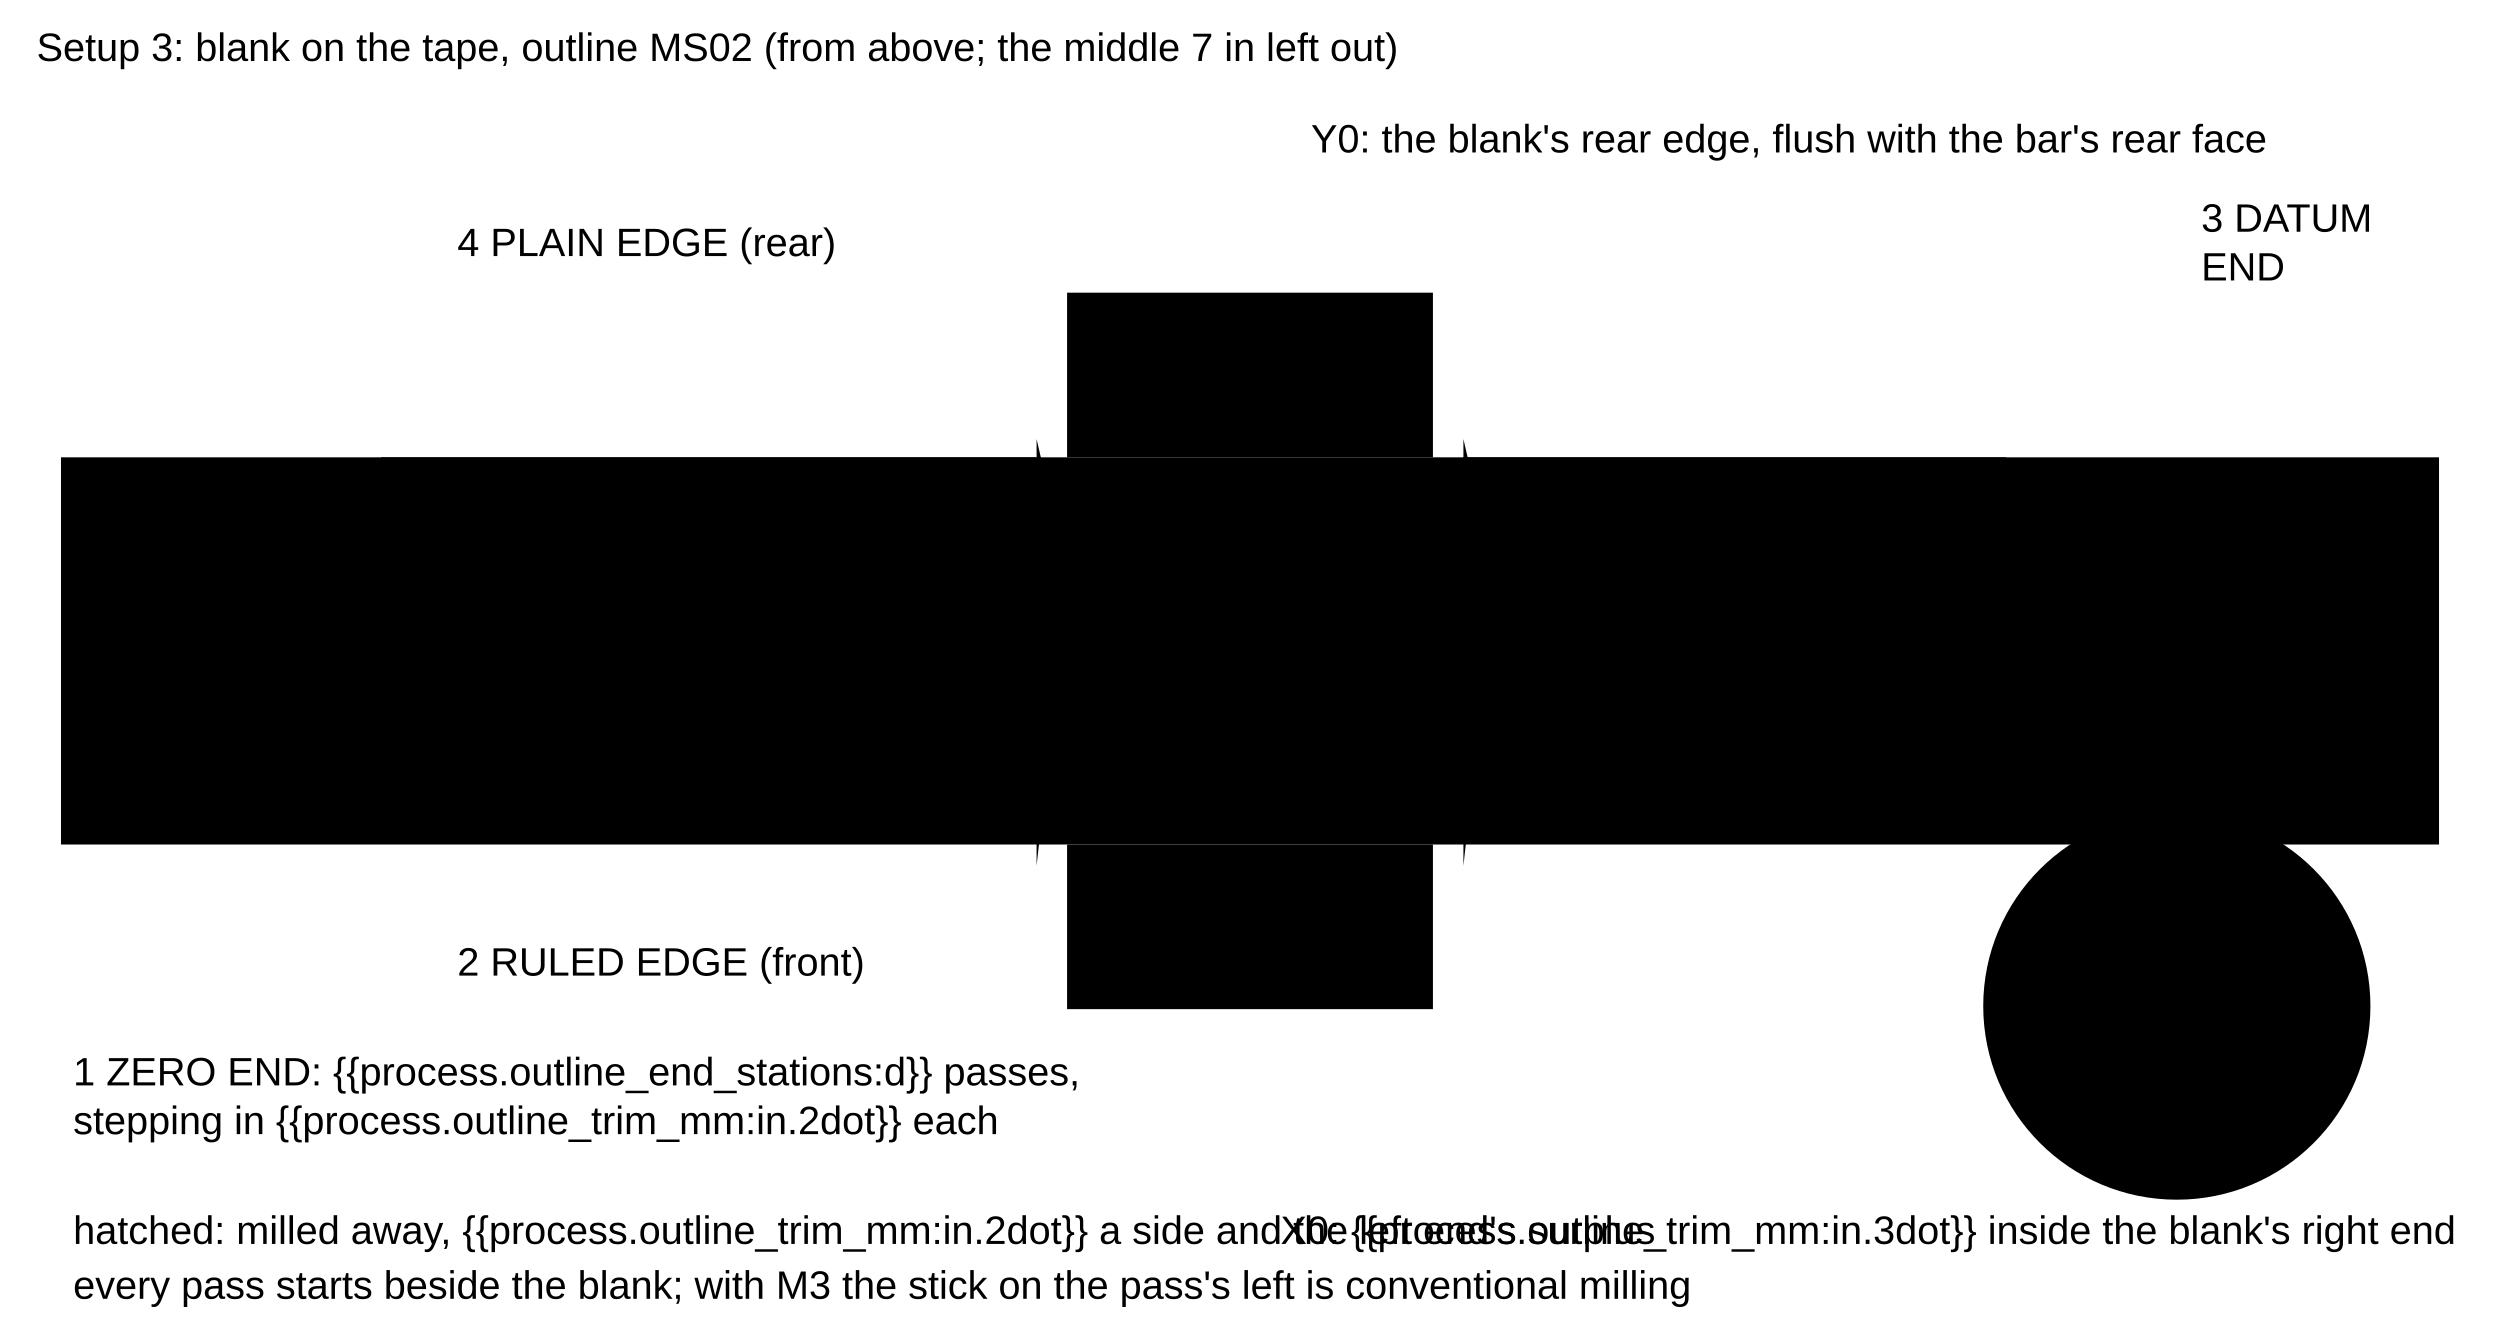
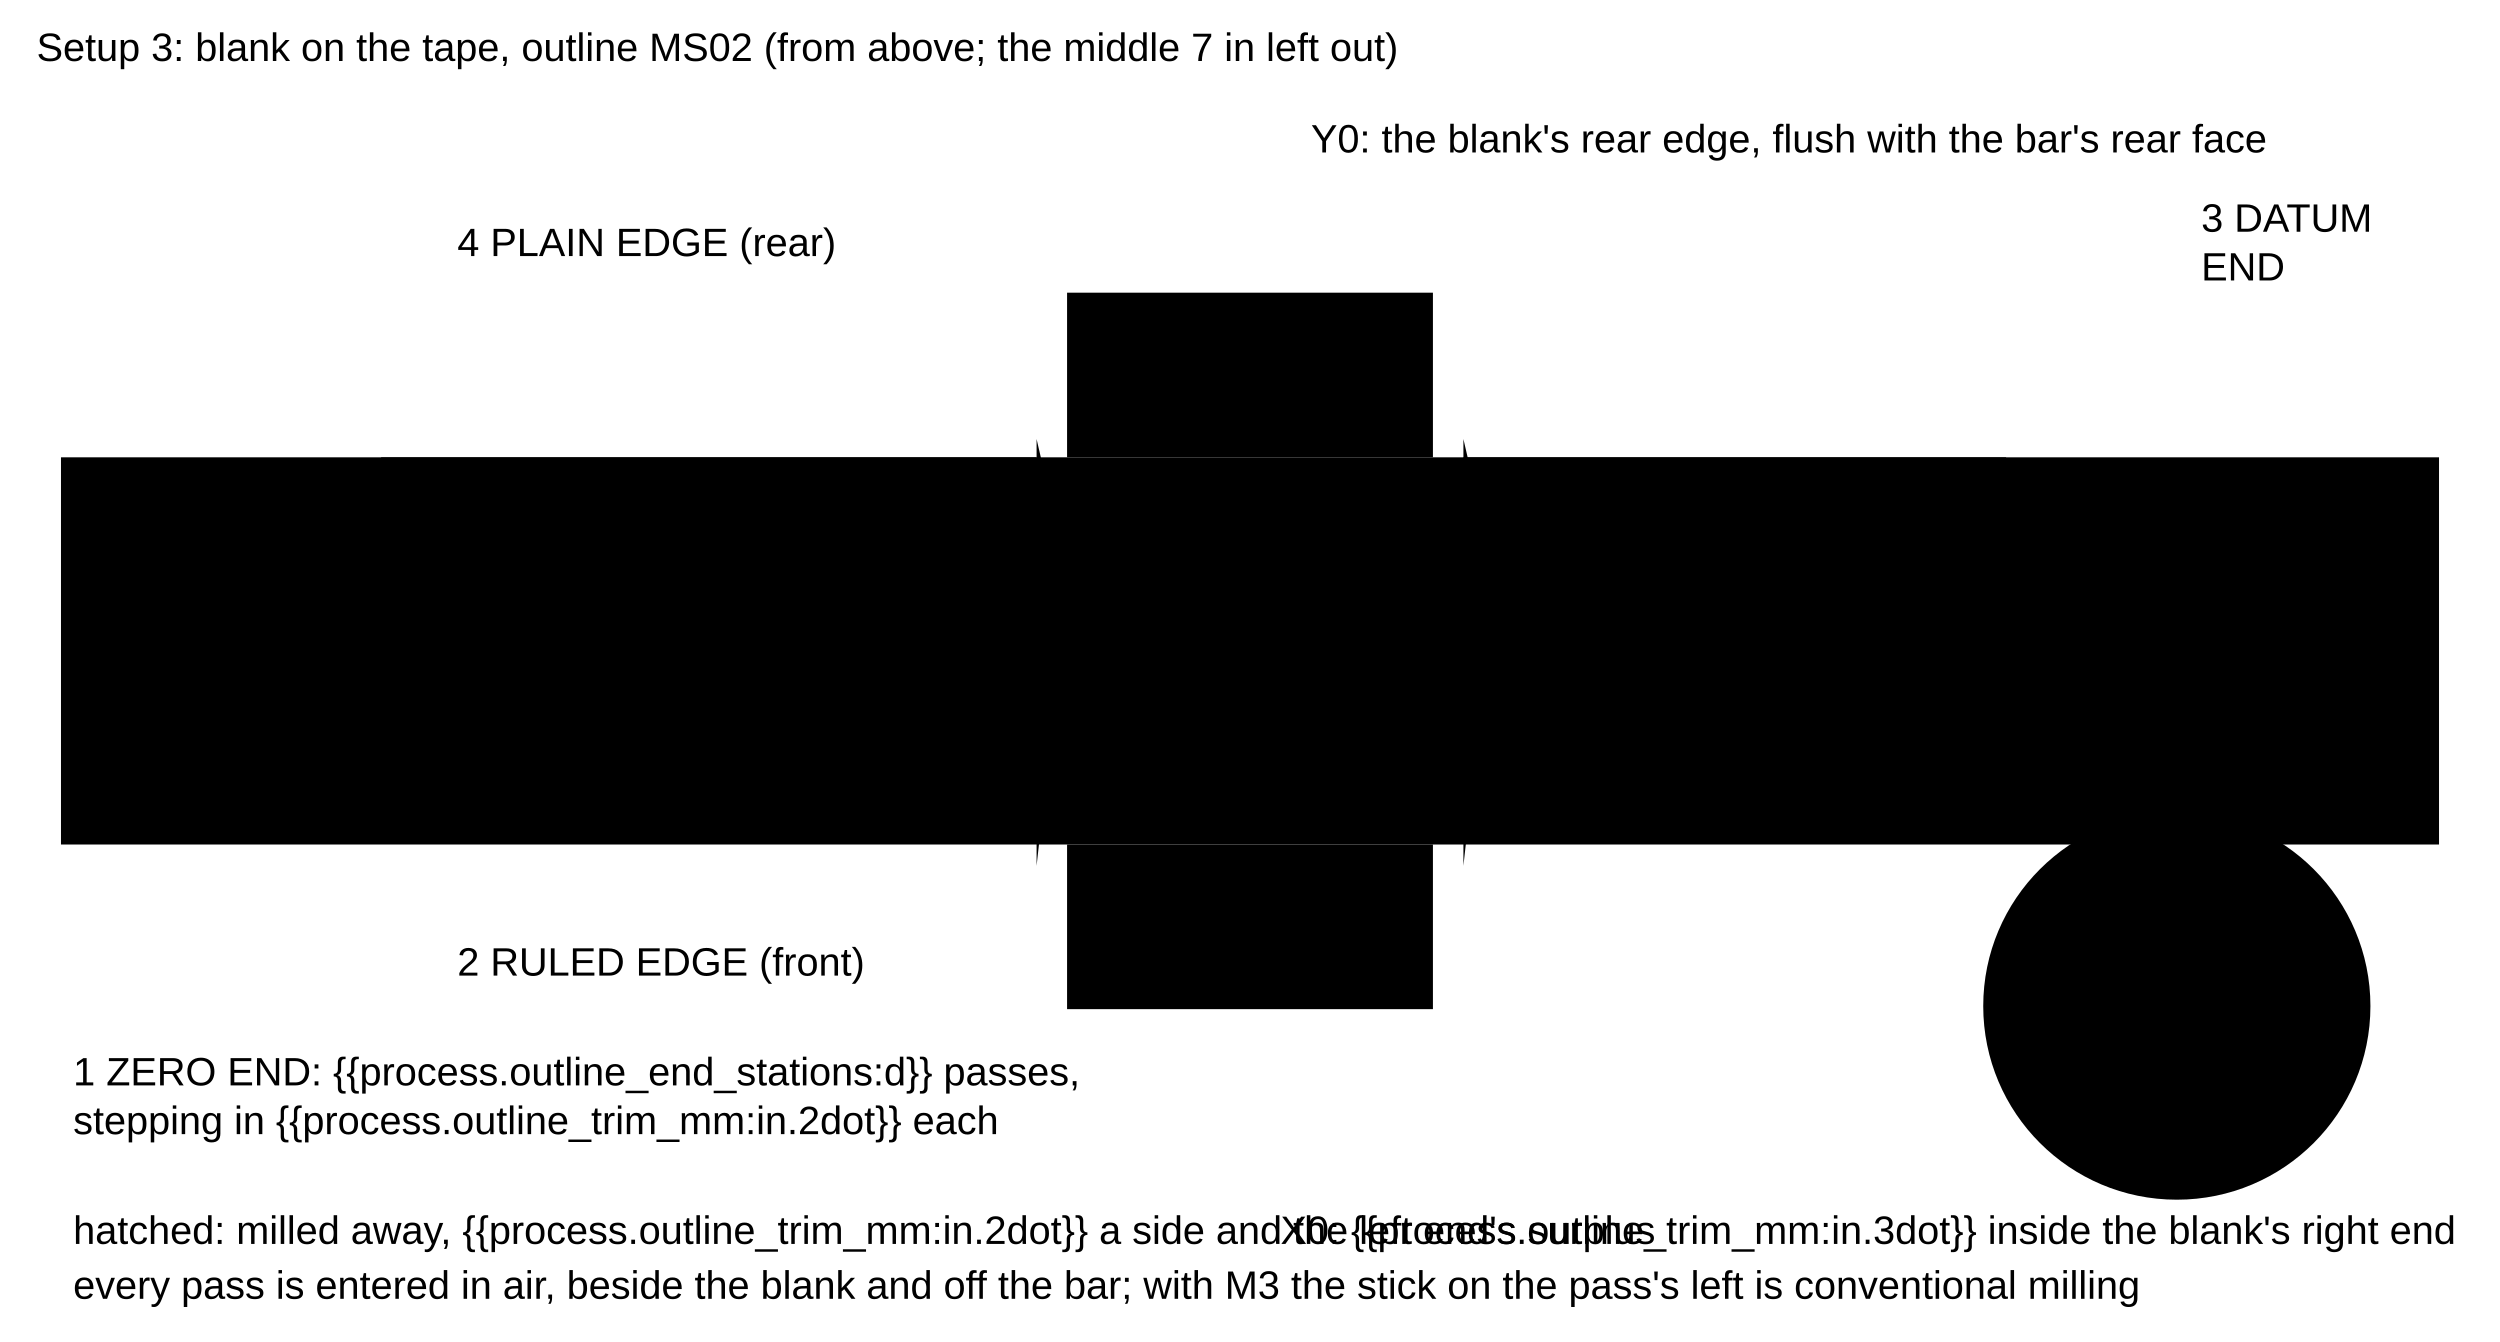
<svg xmlns="http://www.w3.org/2000/svg" viewBox="0 0 820 440" width="820" height="440" font-family="Arial, Helvetica, sans-serif" font-size="13">
  <text class="title" x="12" y="20">Setup 3: blank on the tape, outline MS02 (from above; the middle 7 in left out)</text>
  <rect class="clamp" x="350" y="96" width="120" height="54" />
  <text class="label-on-clamp" x="358" y="118">fixed jaw</text>
  <text class="label-on-clamp" x="358" y="136">(rear, lower)</text>
  <rect class="clamp" x="350" y="277" width="120" height="54" />
  <text class="label-on-clamp" x="358" y="300">moving jaw</text>
  <text class="label-on-clamp" x="358" y="318">(toward you)</text>
  <rect class="fixture-plate" x="20" y="150" width="780" height="127" />
  <rect class="part-removed" x="125" y="150" width="215" height="95" />
  <rect class="part-removed" x="480" y="150" width="178" height="95" />
  <rect class="part-kept" x="171" y="158" width="169" height="80" />
  <rect class="part-kept" x="480" y="158" width="170" height="80" />
  <rect class="paper" x="340" y="151" width="140" height="125" />
  <path class="dims" d="M340 144 L346 170 L334 200 L346 230 L340 284 M480 144 L486 170 L474 200 L486 230 L480 284" />
  <text class="label" x="366" y="218">7 in left out</text>
  <text class="label-halo" x="196" y="194">RULED FACE up</text>
  <text class="label-halo" x="196" y="212">ZERO END at left</text>
  <text class="label-halo" x="492" y="194">DATUM END at right</text>
  <text class="label-halo" x="492" y="212">(the arrow's end)</text>
  <circle class="cutter" cx="714" cy="330" r="63.5" />
  <text class="label" x="690" y="334">T1 1/2</text>
  <line class="arrow" x1="107" y1="84" x2="107" y2="330" />
  <text class="label" x="24" y="356">1 ZERO END: {{process.outline_end_stations:d}} passes,</text>
  <text class="label" x="24" y="372">stepping in {{process.outline_trim_mm:in.2dot}} each</text>
  <line class="arrow" x1="140" y1="301" x2="330" y2="301" />
  <line class="arrow" x1="490" y1="301" x2="640" y2="301" />
  <text class="label" x="150" y="320">2 RULED EDGE (front)</text>
  <line class="arrow" x1="714" y1="262" x2="714" y2="60" />
  <text class="label" x="722" y="76">3 DATUM</text>
  <text class="label" x="722" y="92">END</text>
  <line class="arrow" x1="690" y1="94" x2="490" y2="94" />
  <line class="arrow" x1="330" y1="94" x2="140" y2="94" />
  <text class="label" x="150" y="84">4 PLAIN EDGE (rear)</text>
  <line class="datum" x1="650" y1="120" x2="650" y2="262" />
  <path class="leader" d="M650 262 L590 392" />
  <text class="datum-label" x="420" y="408">X0: {{process.outline_trim_mm:in.3dot}} inside the blank's right end</text>
  <line class="datum" x1="125" y1="150" x2="340" y2="150" />
  <line class="datum" x1="480" y1="150" x2="658" y2="150" />
  <path class="leader" d="M560 150 L560 56" />
  <text class="datum-label" x="430" y="50">Y0: the blank's rear edge, flush with the bar's rear face</text>
  <text class="label" x="24" y="408">hatched: milled away, {{process.outline_trim_mm:in.2dot}} a side and the left end's surplus</text>
-   <text class="label" x="24" y="426">every pass starts beside the blank; with M3 the stick on the pass's left is conventional milling</text>
+   <text class="label" x="24" y="426">every pass is entered in air, beside the blank and off the bar; with M3 the stick on the pass's left is conventional milling</text>
</svg>
